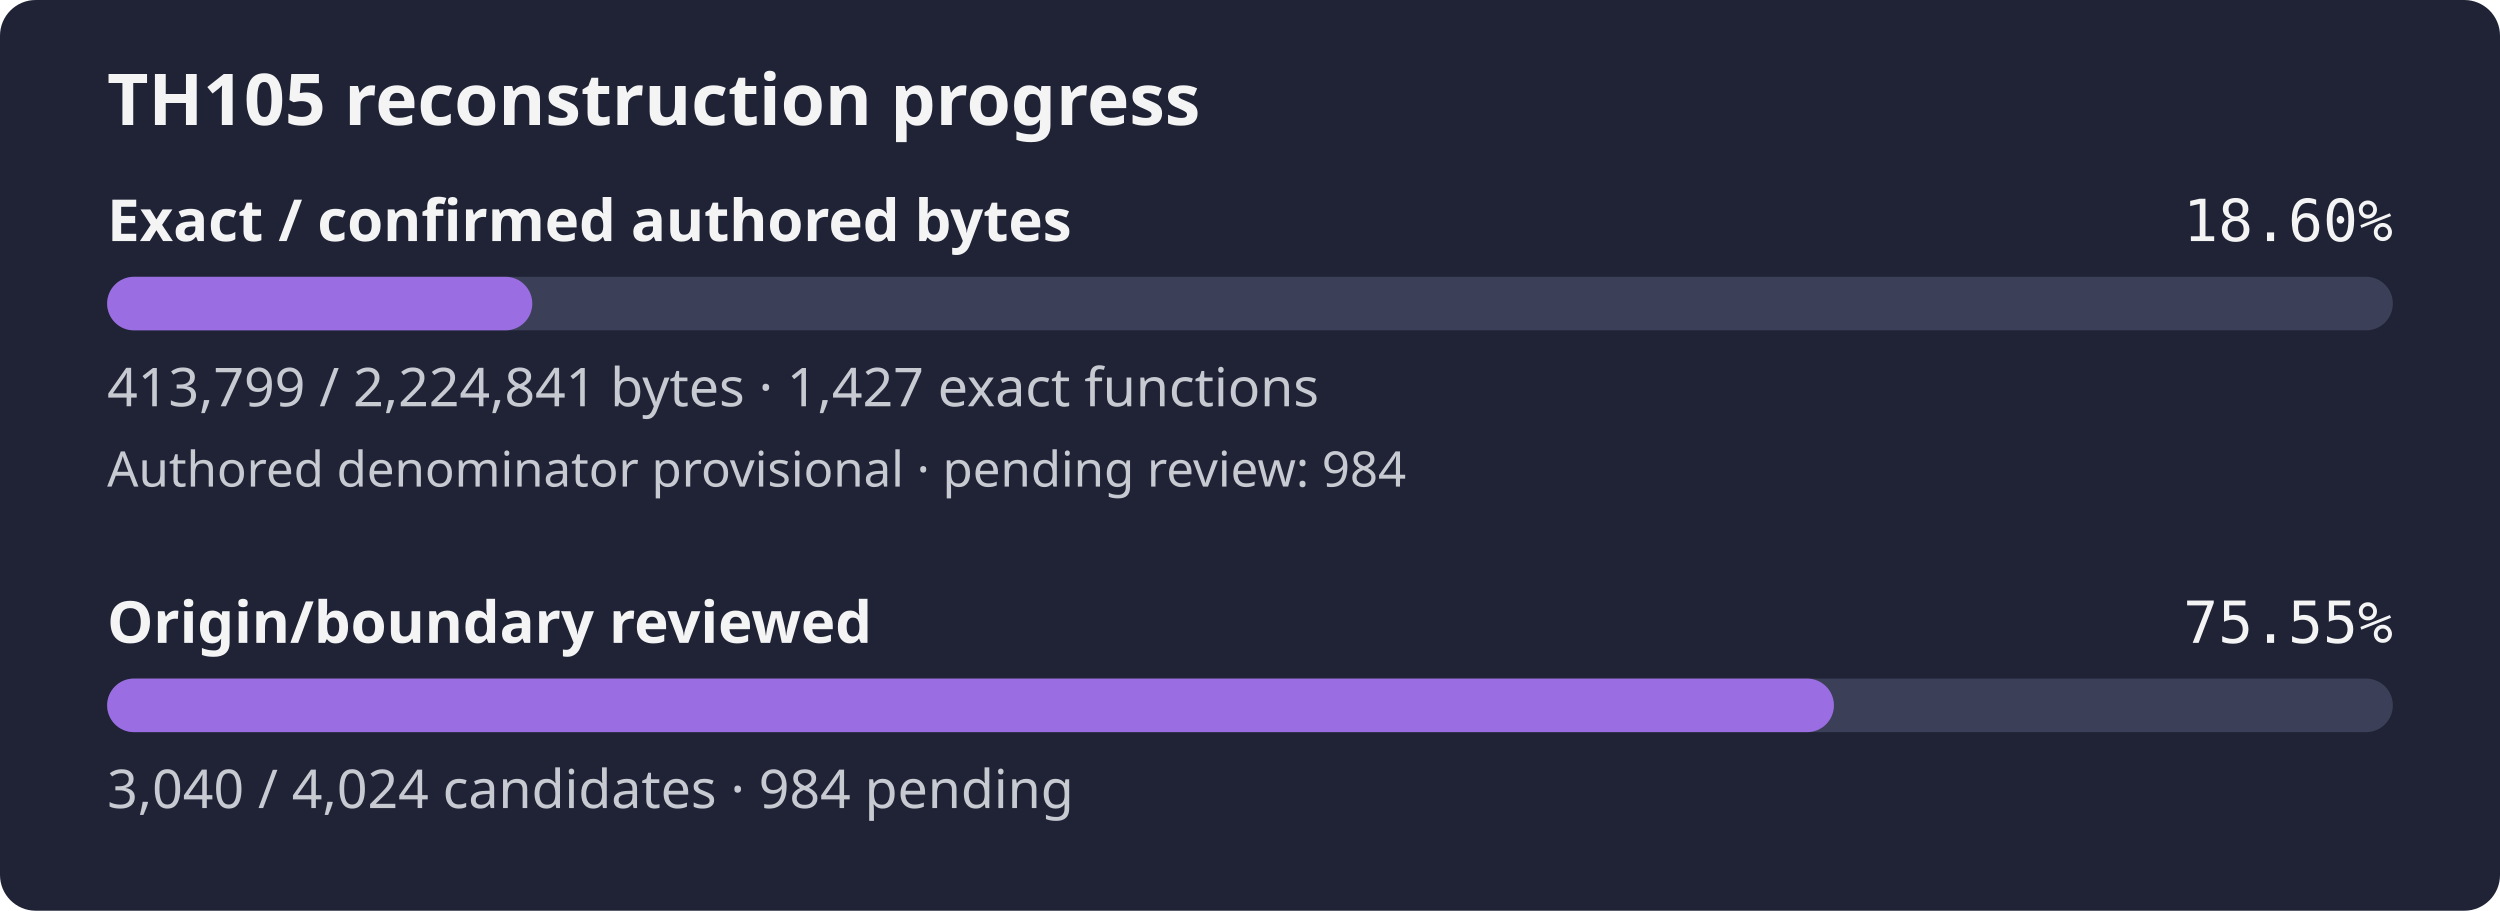
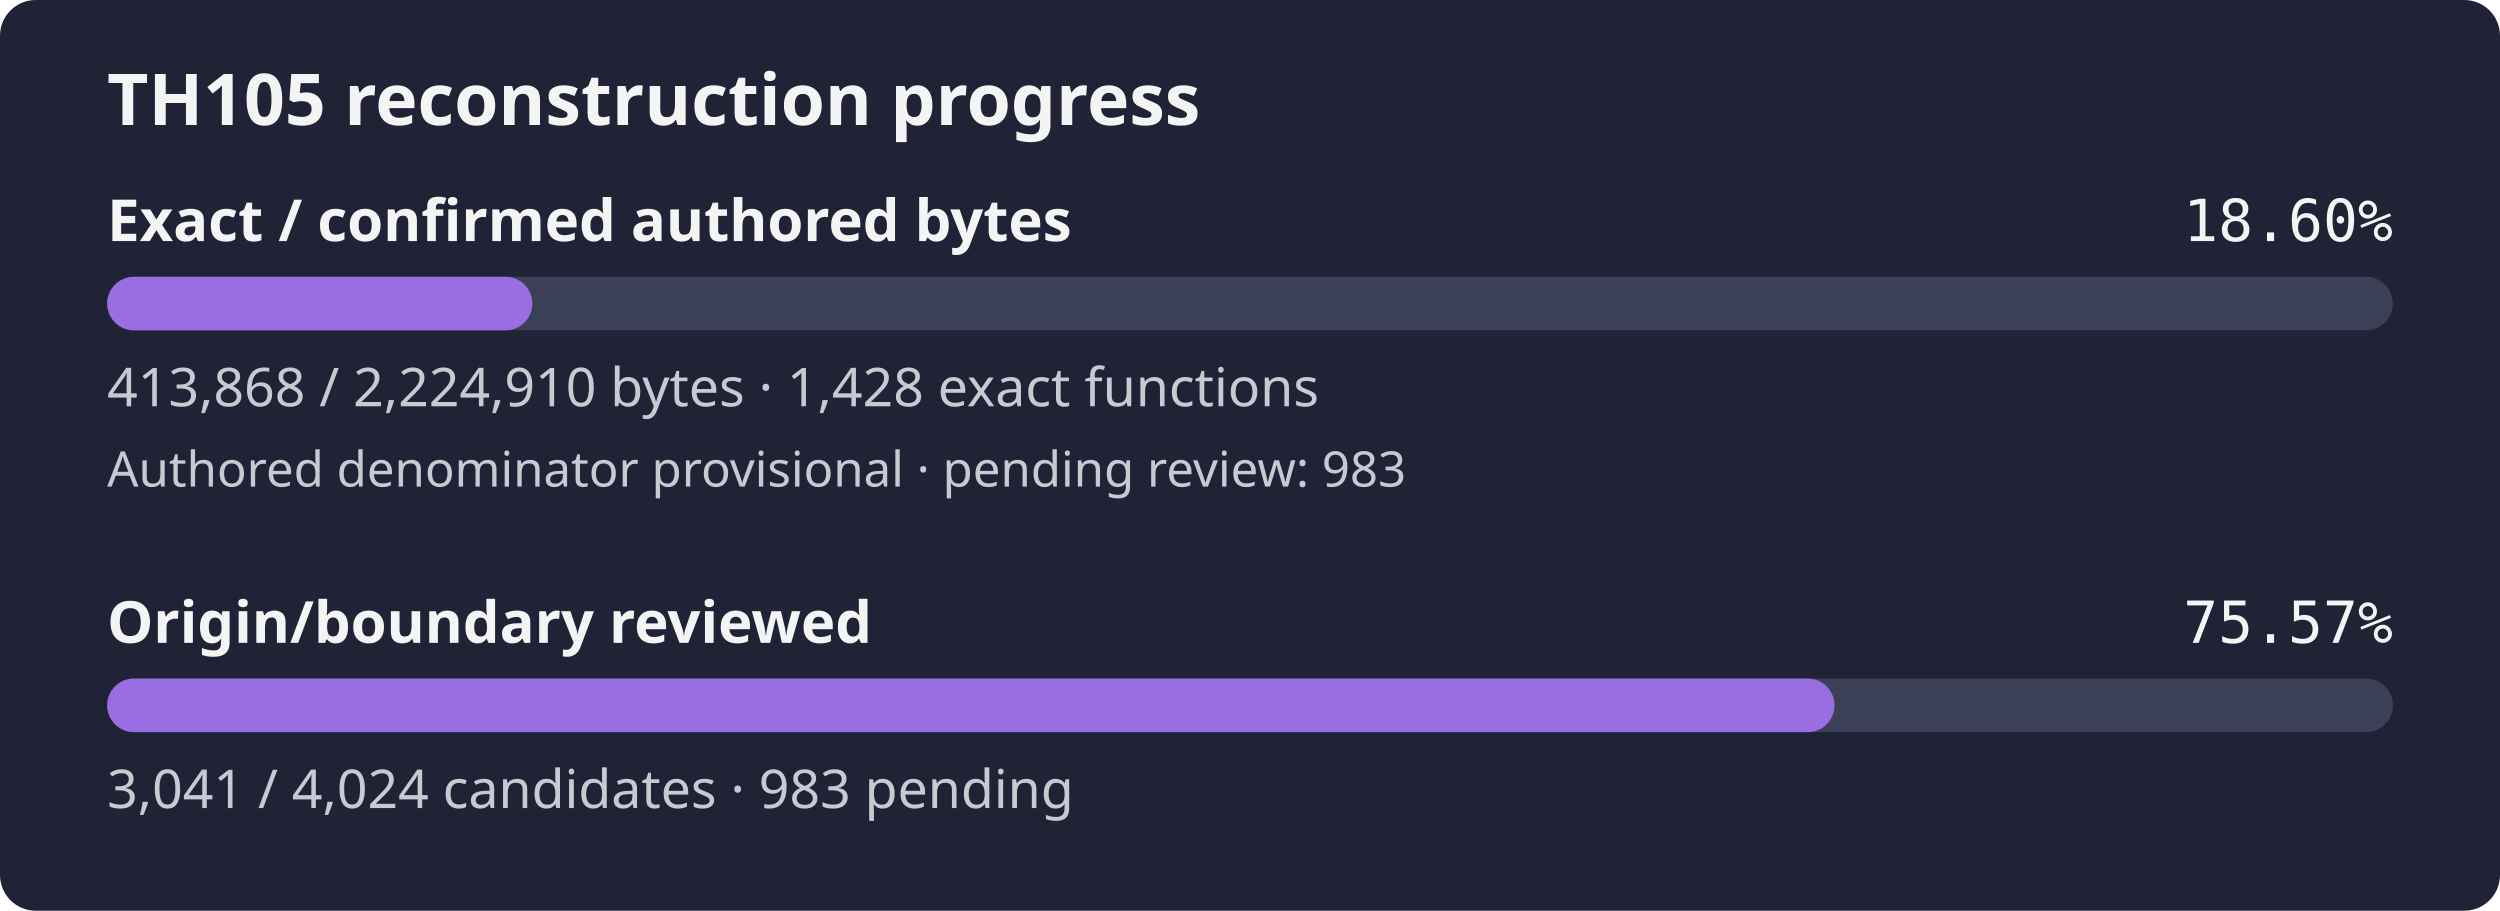
- <svg xmlns="http://www.w3.org/2000/svg" width="560" height="204" viewBox="0 0 560 204" role="img" aria-label="TH105 reconstruction progress: 18.60% of confirmed authored bytes exact; authored denominator provisional, origin review 75.55%">
+ <svg xmlns="http://www.w3.org/2000/svg" width="560" height="204" viewBox="0 0 560 204" role="img" aria-label="TH105 reconstruction progress: 18.60% of confirmed authored bytes exact; authored denominator provisional, origin review 75.57%">
  <rect width="560" height="204" rx="8" fill="#1f2335" />
  <text x="24" y="28" fill="#f4f4f5" font-family="sans-serif" font-size="16" font-weight="600">TH105 reconstruction progress</text>
  <text x="24" y="54" fill="#f4f4f5" font-family="sans-serif" font-size="13" font-weight="600">Exact / confirmed authored bytes</text>
  <text x="536" y="54" fill="#f4f4f5" text-anchor="end" font-family="monospace" font-size="13">18.60%</text>
  <rect id="exact-track" x="24" y="62" width="512" height="12" rx="6" fill="#3b4058" />
-   <rect id="exact-fill" x="24" y="62" width="95.23" height="12" rx="6" fill="#9b6de3" />
-   <text x="24" y="91" fill="#c8cad2" font-family="sans-serif" font-size="12">413,799 / 2,224,841 bytes · 1,427 exact functions</text>
-   <text x="24" y="109" fill="#c8cad2" font-family="sans-serif" font-size="11">Authored denominator provisional · pending review: 984</text>
+   <rect id="exact-fill" x="24" y="62" width="95.24" height="12" rx="6" fill="#9b6de3" />
+   <text x="24" y="91" fill="#c8cad2" font-family="sans-serif" font-size="12">413,868 / 2,224,910 bytes · 1,428 exact functions</text>
+   <text x="24" y="109" fill="#c8cad2" font-family="sans-serif" font-size="11">Authored denominator provisional · pending review: 983</text>
  <text x="24" y="144" fill="#f4f4f5" font-family="sans-serif" font-size="13" font-weight="600">Origin/boundary reviewed</text>
-   <text x="536" y="144" fill="#f4f4f5" text-anchor="end" font-family="monospace" font-size="13">75.55%</text>
+   <text x="536" y="144" fill="#f4f4f5" text-anchor="end" font-family="monospace" font-size="13">75.57%</text>
  <rect id="review-track" x="24" y="152" width="512" height="12" rx="6" fill="#3b4058" />
-   <rect id="review-fill" x="24" y="152" width="386.80" height="12" rx="6" fill="#9b6de3" />
-   <text x="24" y="181" fill="#c8cad2" font-family="sans-serif" font-size="12">3,040 / 4,024 candidates · 984 pending</text>
+   <rect id="review-fill" x="24" y="152" width="386.93" height="12" rx="6" fill="#9b6de3" />
+   <text x="24" y="181" fill="#c8cad2" font-family="sans-serif" font-size="12">3,041 / 4,024 candidates · 983 pending</text>
</svg>
